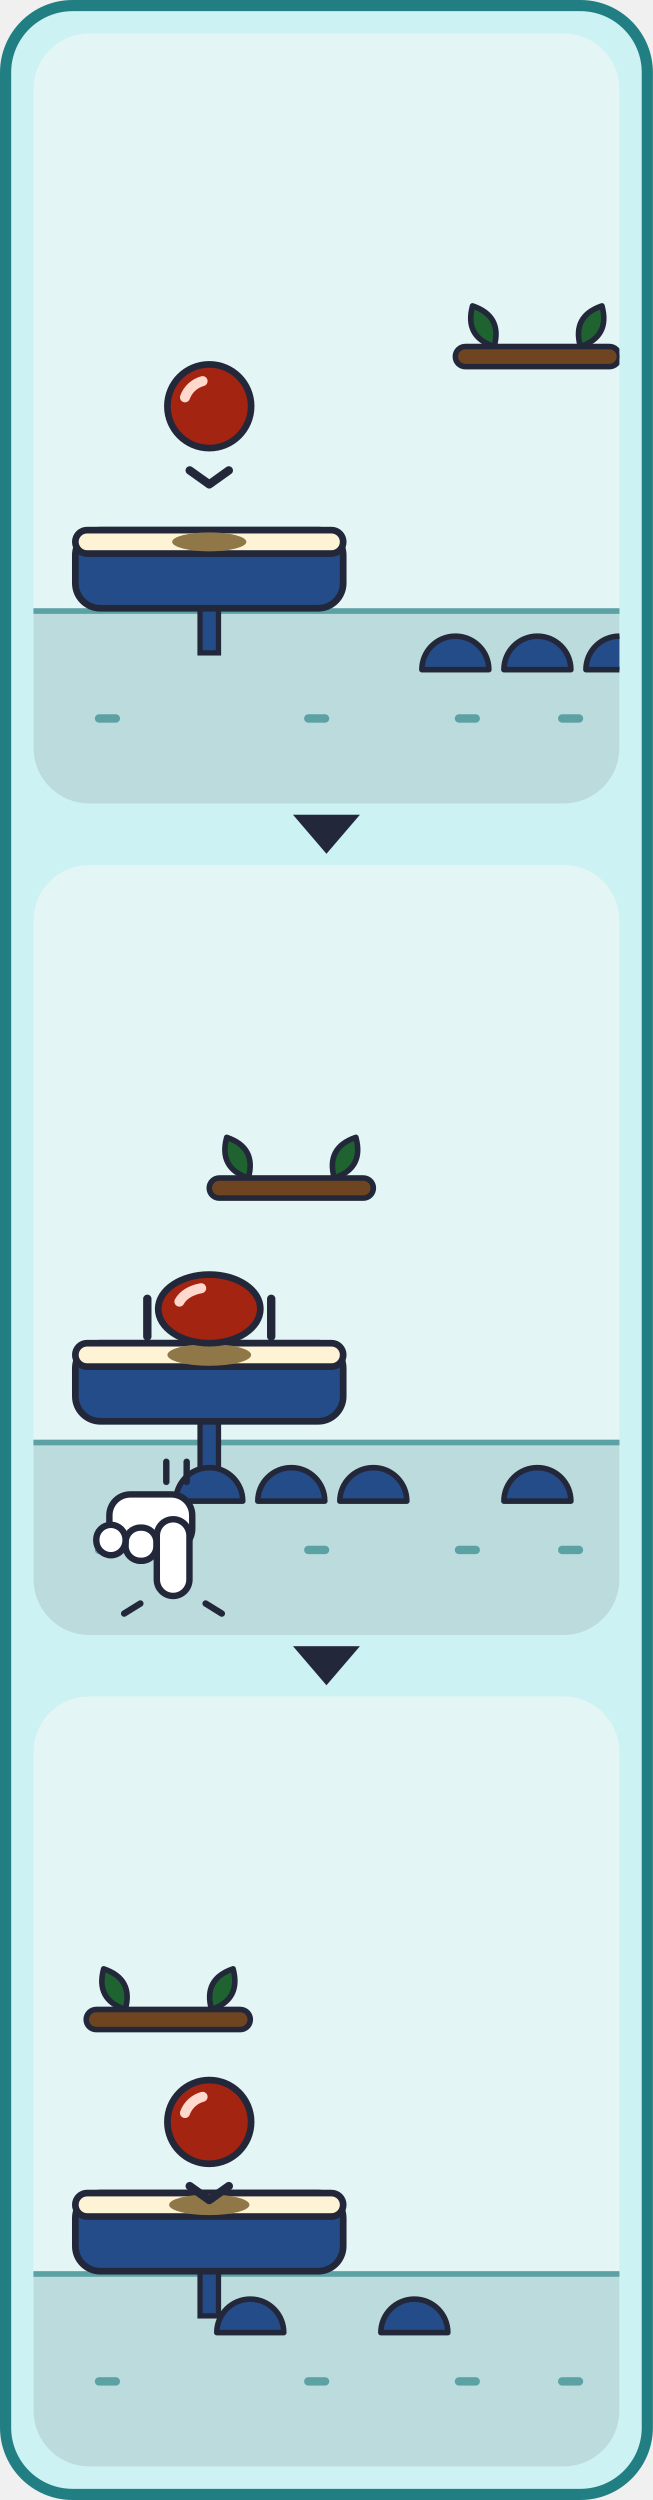
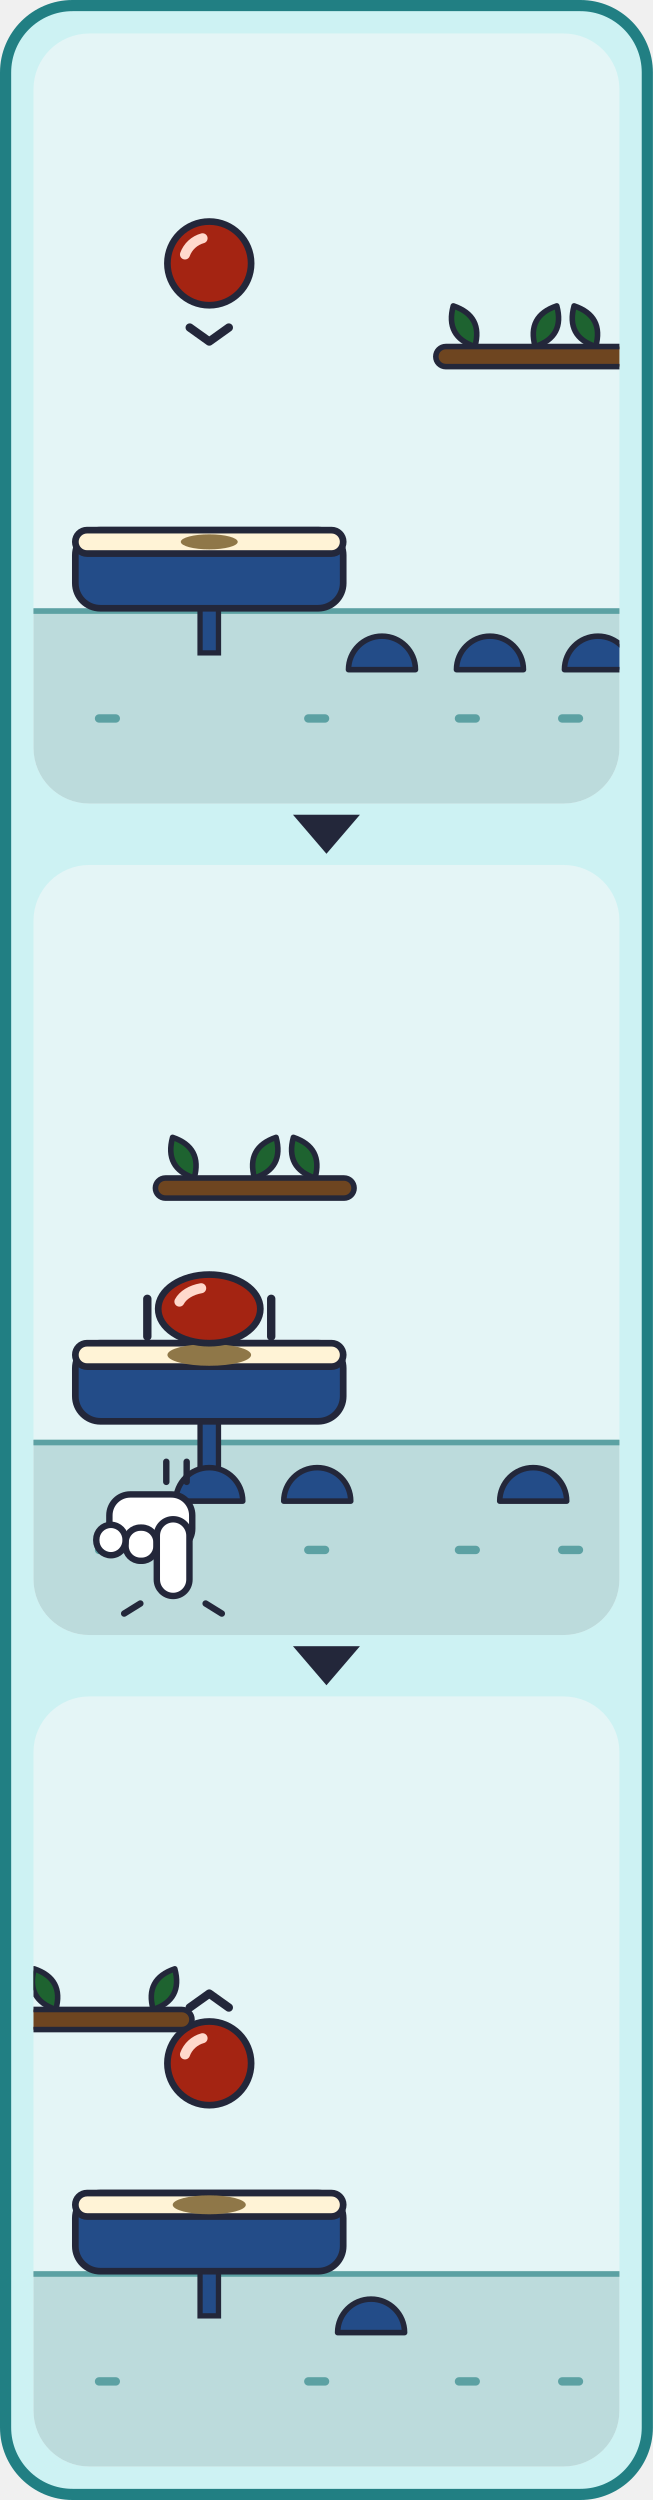
<svg xmlns="http://www.w3.org/2000/svg" viewBox="0 0 234 896" width="234" height="896">
  <defs>
    <g id="card_double-all">
      <rect x="4" y="4" width="712" height="328" rx="28" fill="#CDF2F3" stroke="#217F83" stroke-width="4" />
      <g transform="translate(20 30)">
        <clipPath id="card_double-p0">
          <rect x="0" y="0" width="210" height="276" rx="20" />
        </clipPath>
        <g clip-path="url(#card_double-p0)">
          <rect x="0" y="0" width="210" height="276" rx="20" fill="#E4F5F6" />
          <rect x="0" y="206" width="210" height="70" fill="#BCDBDC" />
          <rect x="0" y="206" width="210" height="2" fill="#5CA1A3" />
          <rect x="22" y="244" width="9" height="3" rx="1.5" fill="#5CA1A3" />
          <rect x="97" y="244" width="9" height="3" rx="1.5" fill="#5CA1A3" />
          <rect x="151" y="244" width="9" height="3" rx="1.5" fill="#5CA1A3" />
          <rect x="188" y="244" width="9" height="3" rx="1.5" fill="#5CA1A3" />
          <rect x="59.7" y="204" width="6.6" height="18" fill="#234C88" stroke="#23273A" stroke-width="1.9" />
          <rect x="15" y="178" width="96" height="28" rx="9" fill="#234C88" stroke="#23273A" stroke-width="2.4" />
          <rect x="15" y="178" width="96" height="8.4" rx="4.2" fill="#FFF3D6" stroke="#23273A" stroke-width="2.4" />
-           <path d="M139.2 228 A12 12 0 0 1 163.2 228 Z" fill="#234C88" stroke="#23273A" stroke-width="2" stroke-linejoin="round" />
-           <path d="M168.6 228 A12 12 0 0 1 192.6 228 Z" fill="#234C88" stroke="#23273A" stroke-width="2" stroke-linejoin="round" />
-           <path d="M198 228 A12 12 0 0 1 222 228 Z" fill="#234C88" stroke="#23273A" stroke-width="2" stroke-linejoin="round" />
-           <ellipse cx="63" cy="182.2" rx="13.3" ry="3.4" fill="#8F7748" />
-           <ellipse cx="63" cy="133.6" rx="15" ry="15" fill="#A42412" stroke="#23273A" stroke-width="2.4" />
-           <path d="M54.3 130.4 A9.3 9.3 0 0 1 60.6 124.6" fill="none" stroke="#FFD9CC" stroke-width="3.6" stroke-linecap="round" />
-           <polyline points="56,156.6 63,161.6 70,156.6" fill="none" stroke="#23273A" stroke-width="3" stroke-linecap="round" stroke-linejoin="round" />
-           <path transform="rotate(-28 165.1 112.2)" d="M165.1 112.2 Q172.9 104 165.1 95.7 Q157.3 104 165.1 112.2 Z" fill="#1E6330" stroke="#23273A" stroke-width="2" stroke-linejoin="round" />
-           <path transform="rotate(28 196 112.2)" d="M196 112.2 Q203.8 104 196 95.7 Q188.2 104 196 112.2 Z" fill="#1E6330" stroke="#23273A" stroke-width="2" stroke-linejoin="round" />
-           <rect x="151.2" y="112.2" width="58.8" height="7.2" rx="3.6" fill="#6E4520" stroke="#23273A" stroke-width="2" />
+           <path d="M112.9 228 A12 12 0 0 1 136.9 228 Z" fill="#234C88" stroke="#23273A" stroke-width="2" stroke-linejoin="round" />
+           <path d="M151.6 228 A12 12 0 0 1 175.6 228 Z" fill="#234C88" stroke="#23273A" stroke-width="2" stroke-linejoin="round" />
+           <path d="M190.3 228 A12 12 0 0 1 214.3 228 Z" fill="#234C88" stroke="#23273A" stroke-width="2" stroke-linejoin="round" />
+           <ellipse cx="63" cy="182.2" rx="10.2" ry="2.7" fill="#8F7748" />
+           <ellipse cx="63" cy="82.4" rx="15" ry="15" fill="#A42412" stroke="#23273A" stroke-width="2.4" />
+           <path d="M54.3 79.2 A9.3 9.3 0 0 1 60.6 73.4" fill="none" stroke="#FFD9CC" stroke-width="3.6" stroke-linecap="round" />
+           <polyline points="56,105.4 63,110.4 70,105.4" fill="none" stroke="#23273A" stroke-width="3" stroke-linecap="round" stroke-linejoin="round" />
+           <path transform="rotate(-28 158.2 112.2)" d="M158.2 112.2 Q166 104 158.2 95.7 Q150.4 104 158.2 112.2 Z" fill="#1E6330" stroke="#23273A" stroke-width="2" stroke-linejoin="round" />
+           <path transform="rotate(28 179.8 112.2)" d="M179.8 112.2 Q187.6 104 179.8 95.7 Q172 104 179.8 112.2 Z" fill="#1E6330" stroke="#23273A" stroke-width="2" stroke-linejoin="round" />
+           <path transform="rotate(-28 201.5 112.2)" d="M201.5 112.2 Q209.3 104 201.5 95.7 Q193.7 104 201.5 112.2 Z" fill="#1E6330" stroke="#23273A" stroke-width="2" stroke-linejoin="round" />
+           <rect x="144.2" y="112.2" width="71.2" height="7.2" rx="3.6" fill="#6E4520" stroke="#23273A" stroke-width="2" />
        </g>
      </g>
      <g transform="translate(255 30)">
        <clipPath id="card_double-p1">
          <rect x="0" y="0" width="210" height="276" rx="20" />
        </clipPath>
        <g clip-path="url(#card_double-p1)">
          <rect x="0" y="0" width="210" height="276" rx="20" fill="#E4F5F6" />
          <rect x="0" y="206" width="210" height="70" fill="#BCDBDC" />
          <rect x="0" y="206" width="210" height="2" fill="#5CA1A3" />
          <rect x="22" y="244" width="9" height="3" rx="1.5" fill="#5CA1A3" />
          <rect x="97" y="244" width="9" height="3" rx="1.5" fill="#5CA1A3" />
          <rect x="151" y="244" width="9" height="3" rx="1.5" fill="#5CA1A3" />
          <rect x="188" y="244" width="9" height="3" rx="1.5" fill="#5CA1A3" />
          <rect x="59.7" y="197.4" width="6.6" height="24.6" fill="#234C88" stroke="#23273A" stroke-width="1.9" />
          <rect x="15" y="171.4" width="96" height="28" rx="9" fill="#234C88" stroke="#23273A" stroke-width="2.4" />
          <rect x="15" y="171.4" width="96" height="8.4" rx="4.2" fill="#FFF3D6" stroke="#23273A" stroke-width="2.4" />
          <path d="M51 228 A12 12 0 0 1 75 228 Z" fill="#234C88" stroke="#23273A" stroke-width="2" stroke-linejoin="round" />
-           <path d="M80.4 228 A12 12 0 0 1 104.4 228 Z" fill="#234C88" stroke="#23273A" stroke-width="2" stroke-linejoin="round" />
-           <path d="M109.8 228 A12 12 0 0 1 133.8 228 Z" fill="#234C88" stroke="#23273A" stroke-width="2" stroke-linejoin="round" />
-           <path d="M168.6 228 A12 12 0 0 1 192.6 228 Z" fill="#234C88" stroke="#23273A" stroke-width="2" stroke-linejoin="round" />
+           <path d="M89.7 228 A12 12 0 0 1 113.7 228 Z" fill="#234C88" stroke="#23273A" stroke-width="2" stroke-linejoin="round" />
+           <path d="M167.1 228 A12 12 0 0 1 191.1 228 Z" fill="#234C88" stroke="#23273A" stroke-width="2" stroke-linejoin="round" />
          <ellipse cx="63" cy="175.6" rx="15" ry="3.9" fill="#8F7748" />
          <ellipse cx="63" cy="159.1" rx="18.3" ry="12.3" fill="#A42412" stroke="#23273A" stroke-width="2.4" />
          <path d="M52.3 156.5 A11.3 7.6 0 0 1 60.1 151.7" fill="none" stroke="#FFD9CC" stroke-width="3.6" stroke-linecap="round" />
-           <path transform="rotate(-28 77 112.2)" d="M77 112.2 Q84.8 104 77 95.7 Q69.2 104 77 112.2 Z" fill="#1E6330" stroke="#23273A" stroke-width="2" stroke-linejoin="round" />
-           <path transform="rotate(28 107.8 112.2)" d="M107.8 112.2 Q115.6 104 107.8 95.7 Q100 104 107.8 112.2 Z" fill="#1E6330" stroke="#23273A" stroke-width="2" stroke-linejoin="round" />
-           <rect x="63" y="112.2" width="58.8" height="7.2" rx="3.6" fill="#6E4520" stroke="#23273A" stroke-width="2" />
+           <path transform="rotate(-28 57.6 112.2)" d="M57.6 112.2 Q65.4 104 57.6 95.7 Q49.8 104 57.6 112.2 Z" fill="#1E6330" stroke="#23273A" stroke-width="2" stroke-linejoin="round" />
+           <path transform="rotate(28 79.2 112.2)" d="M79.2 112.2 Q87 104 79.2 95.7 Q71.4 104 79.2 112.2 Z" fill="#1E6330" stroke="#23273A" stroke-width="2" stroke-linejoin="round" />
+           <path transform="rotate(-28 100.9 112.2)" d="M100.9 112.2 Q108.7 104 100.9 95.7 Q93.1 104 100.9 112.2 Z" fill="#1E6330" stroke="#23273A" stroke-width="2" stroke-linejoin="round" />
+           <rect x="43.7" y="112.2" width="71.2" height="7.2" rx="3.6" fill="#6E4520" stroke="#23273A" stroke-width="2" />
          <line x1="40.8" y1="155.5" x2="40.8" y2="169" stroke="#23273A" stroke-width="3" stroke-linecap="round" />
          <line x1="85.2" y1="155.5" x2="85.2" y2="169" stroke="#23273A" stroke-width="3" stroke-linecap="round" />
          <g stroke="#23273A" stroke-width="2.3" fill="#FFFFFF" stroke-linejoin="round" transform="translate(0 0) translate(100 0) scale(-1 1)">
            <rect x="43.1" y="225.6" width="29.7" height="19.8" rx="7.5" />
            <rect x="55.9" y="237.5" width="11.1" height="11.9" rx="5.3" />
            <rect x="67" y="236.5" width="10.5" height="10.9" rx="5.3" />
            <rect x="44.1" y="234.5" width="11.7" height="27.5" rx="5.9" />
          </g>
          <g stroke="#23273A" stroke-width="2.3" stroke-linecap="round">
            <line x1="38.3" y1="264.7" x2="32.5" y2="268.3" />
            <line x1="61.7" y1="264.7" x2="67.5" y2="268.3" />
          </g>
          <g stroke="#23273A" stroke-width="2.3" stroke-linecap="round">
            <line x1="47.6" y1="213.9" x2="47.6" y2="221.1" />
            <line x1="54.9" y1="213.9" x2="54.9" y2="221.1" />
          </g>
        </g>
      </g>
      <g transform="translate(490 30)">
        <clipPath id="card_double-p2">
          <rect x="0" y="0" width="210" height="276" rx="20" />
        </clipPath>
        <g clip-path="url(#card_double-p2)">
          <rect x="0" y="0" width="210" height="276" rx="20" fill="#E4F5F6" />
          <rect x="0" y="206" width="210" height="70" fill="#BCDBDC" />
          <rect x="0" y="206" width="210" height="2" fill="#5CA1A3" />
          <rect x="22" y="244" width="9" height="3" rx="1.5" fill="#5CA1A3" />
          <rect x="97" y="244" width="9" height="3" rx="1.5" fill="#5CA1A3" />
          <rect x="151" y="244" width="9" height="3" rx="1.5" fill="#5CA1A3" />
          <rect x="188" y="244" width="9" height="3" rx="1.5" fill="#5CA1A3" />
          <rect x="59.7" y="204" width="6.6" height="18" fill="#234C88" stroke="#23273A" stroke-width="1.9" />
          <rect x="15" y="178" width="96" height="28" rx="9" fill="#234C88" stroke="#23273A" stroke-width="2.4" />
          <rect x="15" y="178" width="96" height="8.4" rx="4.2" fill="#FFF3D6" stroke="#23273A" stroke-width="2.4" />
-           <path d="M65.7 228 A12 12 0 0 1 89.7 228 Z" fill="#234C88" stroke="#23273A" stroke-width="2" stroke-linejoin="round" />
-           <path d="M124.5 228 A12 12 0 0 1 148.5 228 Z" fill="#234C88" stroke="#23273A" stroke-width="2" stroke-linejoin="round" />
-           <ellipse cx="63" cy="182.2" rx="14.4" ry="3.7" fill="#8F7748" />
-           <ellipse cx="63" cy="152.5" rx="15" ry="15" fill="#A42412" stroke="#23273A" stroke-width="2.4" />
-           <path d="M54.3 149.3 A9.3 9.3 0 0 1 60.6 143.5" fill="none" stroke="#FFD9CC" stroke-width="3.6" stroke-linecap="round" />
-           <polyline points="56,175.5 63,180.5 70,175.5" fill="none" stroke="#23273A" stroke-width="3" stroke-linecap="round" stroke-linejoin="round" />
-           <path transform="rotate(-28 32.9 112.2)" d="M32.9 112.2 Q40.7 104 32.9 95.7 Q25.1 104 32.9 112.2 Z" fill="#1E6330" stroke="#23273A" stroke-width="2" stroke-linejoin="round" />
-           <path transform="rotate(28 63.8 112.2)" d="M63.8 112.2 Q71.5 104 63.8 95.7 Q56 104 63.8 112.2 Z" fill="#1E6330" stroke="#23273A" stroke-width="2" stroke-linejoin="round" />
-           <rect x="18.9" y="112.2" width="58.8" height="7.2" rx="3.6" fill="#6E4520" stroke="#23273A" stroke-width="2" />
+           <path d="M109 228 A12 12 0 0 1 133 228 Z" fill="#234C88" stroke="#23273A" stroke-width="2" stroke-linejoin="round" />
+           <ellipse cx="63" cy="182.2" rx="13.1" ry="3.4" fill="#8F7748" />
+           <ellipse cx="63" cy="131.5" rx="15" ry="15" fill="#A42412" stroke="#23273A" stroke-width="2.4" />
+           <path d="M54.3 128.3 A9.3 9.3 0 0 1 60.6 122.5" fill="none" stroke="#FFD9CC" stroke-width="3.6" stroke-linecap="round" />
+           <polyline points="56,111.5 63,106.5 70,111.5" fill="none" stroke="#23273A" stroke-width="3" stroke-linecap="round" stroke-linejoin="round" />
+           <path transform="rotate(-28 8 112.2)" d="M8 112.2 Q15.8 104 8 95.7 Q0.2 104 8 112.2 Z" fill="#1E6330" stroke="#23273A" stroke-width="2" stroke-linejoin="round" />
+           <path transform="rotate(28 42.9 112.2)" d="M42.9 112.2 Q50.7 104 42.9 95.7 Q35.1 104 42.9 112.2 Z" fill="#1E6330" stroke="#23273A" stroke-width="2" stroke-linejoin="round" />
+           <rect x="-6" y="112.2" width="62.8" height="7.2" rx="3.6" fill="#6E4520" stroke="#23273A" stroke-width="2" />
        </g>
      </g>
    </g>
  </defs>
  <rect x="2" y="2" width="230" height="892" rx="24" fill="#CDF2F3" stroke="#217F83" stroke-width="4" />
  <svg x="12" y="12" width="210" height="276" viewBox="20 30 210 276">
    <use href="#card_double-all" />
  </svg>
  <polygon points="105,292 129,292 117,306" fill="#23273A" />
  <svg x="12" y="310" width="210" height="276" viewBox="255 30 210 276">
    <use href="#card_double-all" />
  </svg>
  <polygon points="105,590 129,590 117,604" fill="#23273A" />
  <svg x="12" y="608" width="210" height="276" viewBox="490 30 210 276">
    <use href="#card_double-all" />
  </svg>
</svg>
